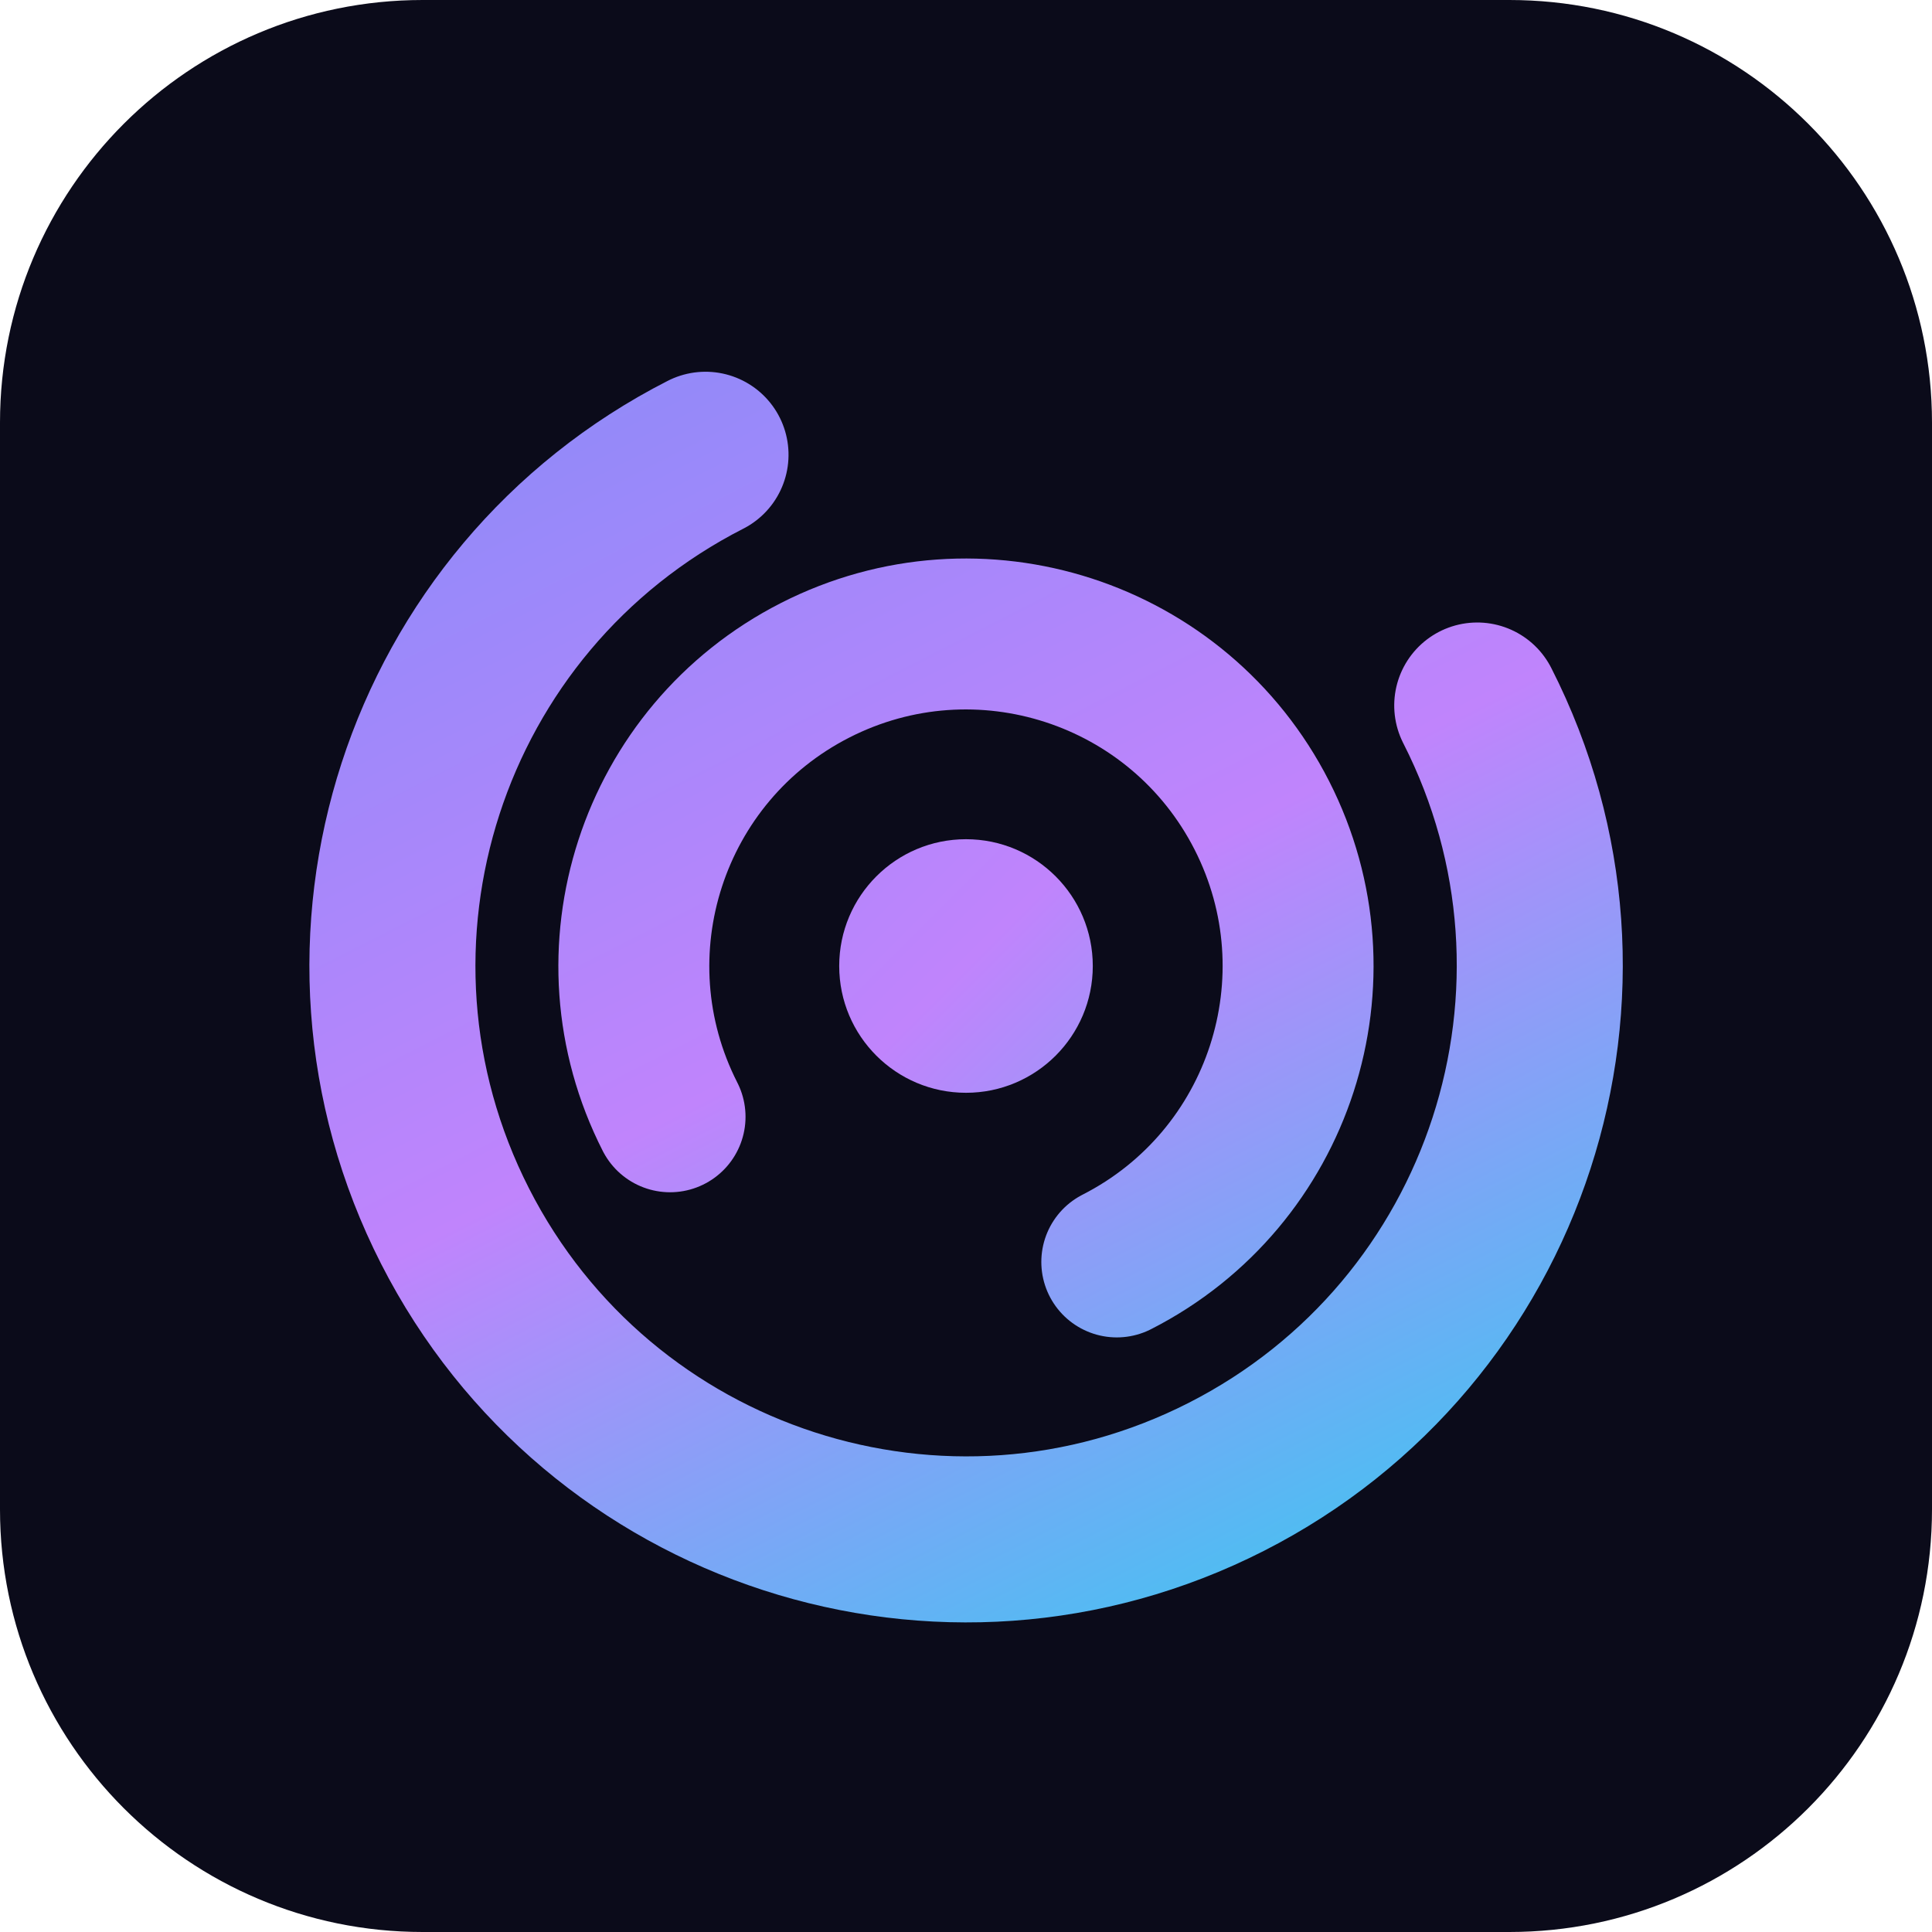
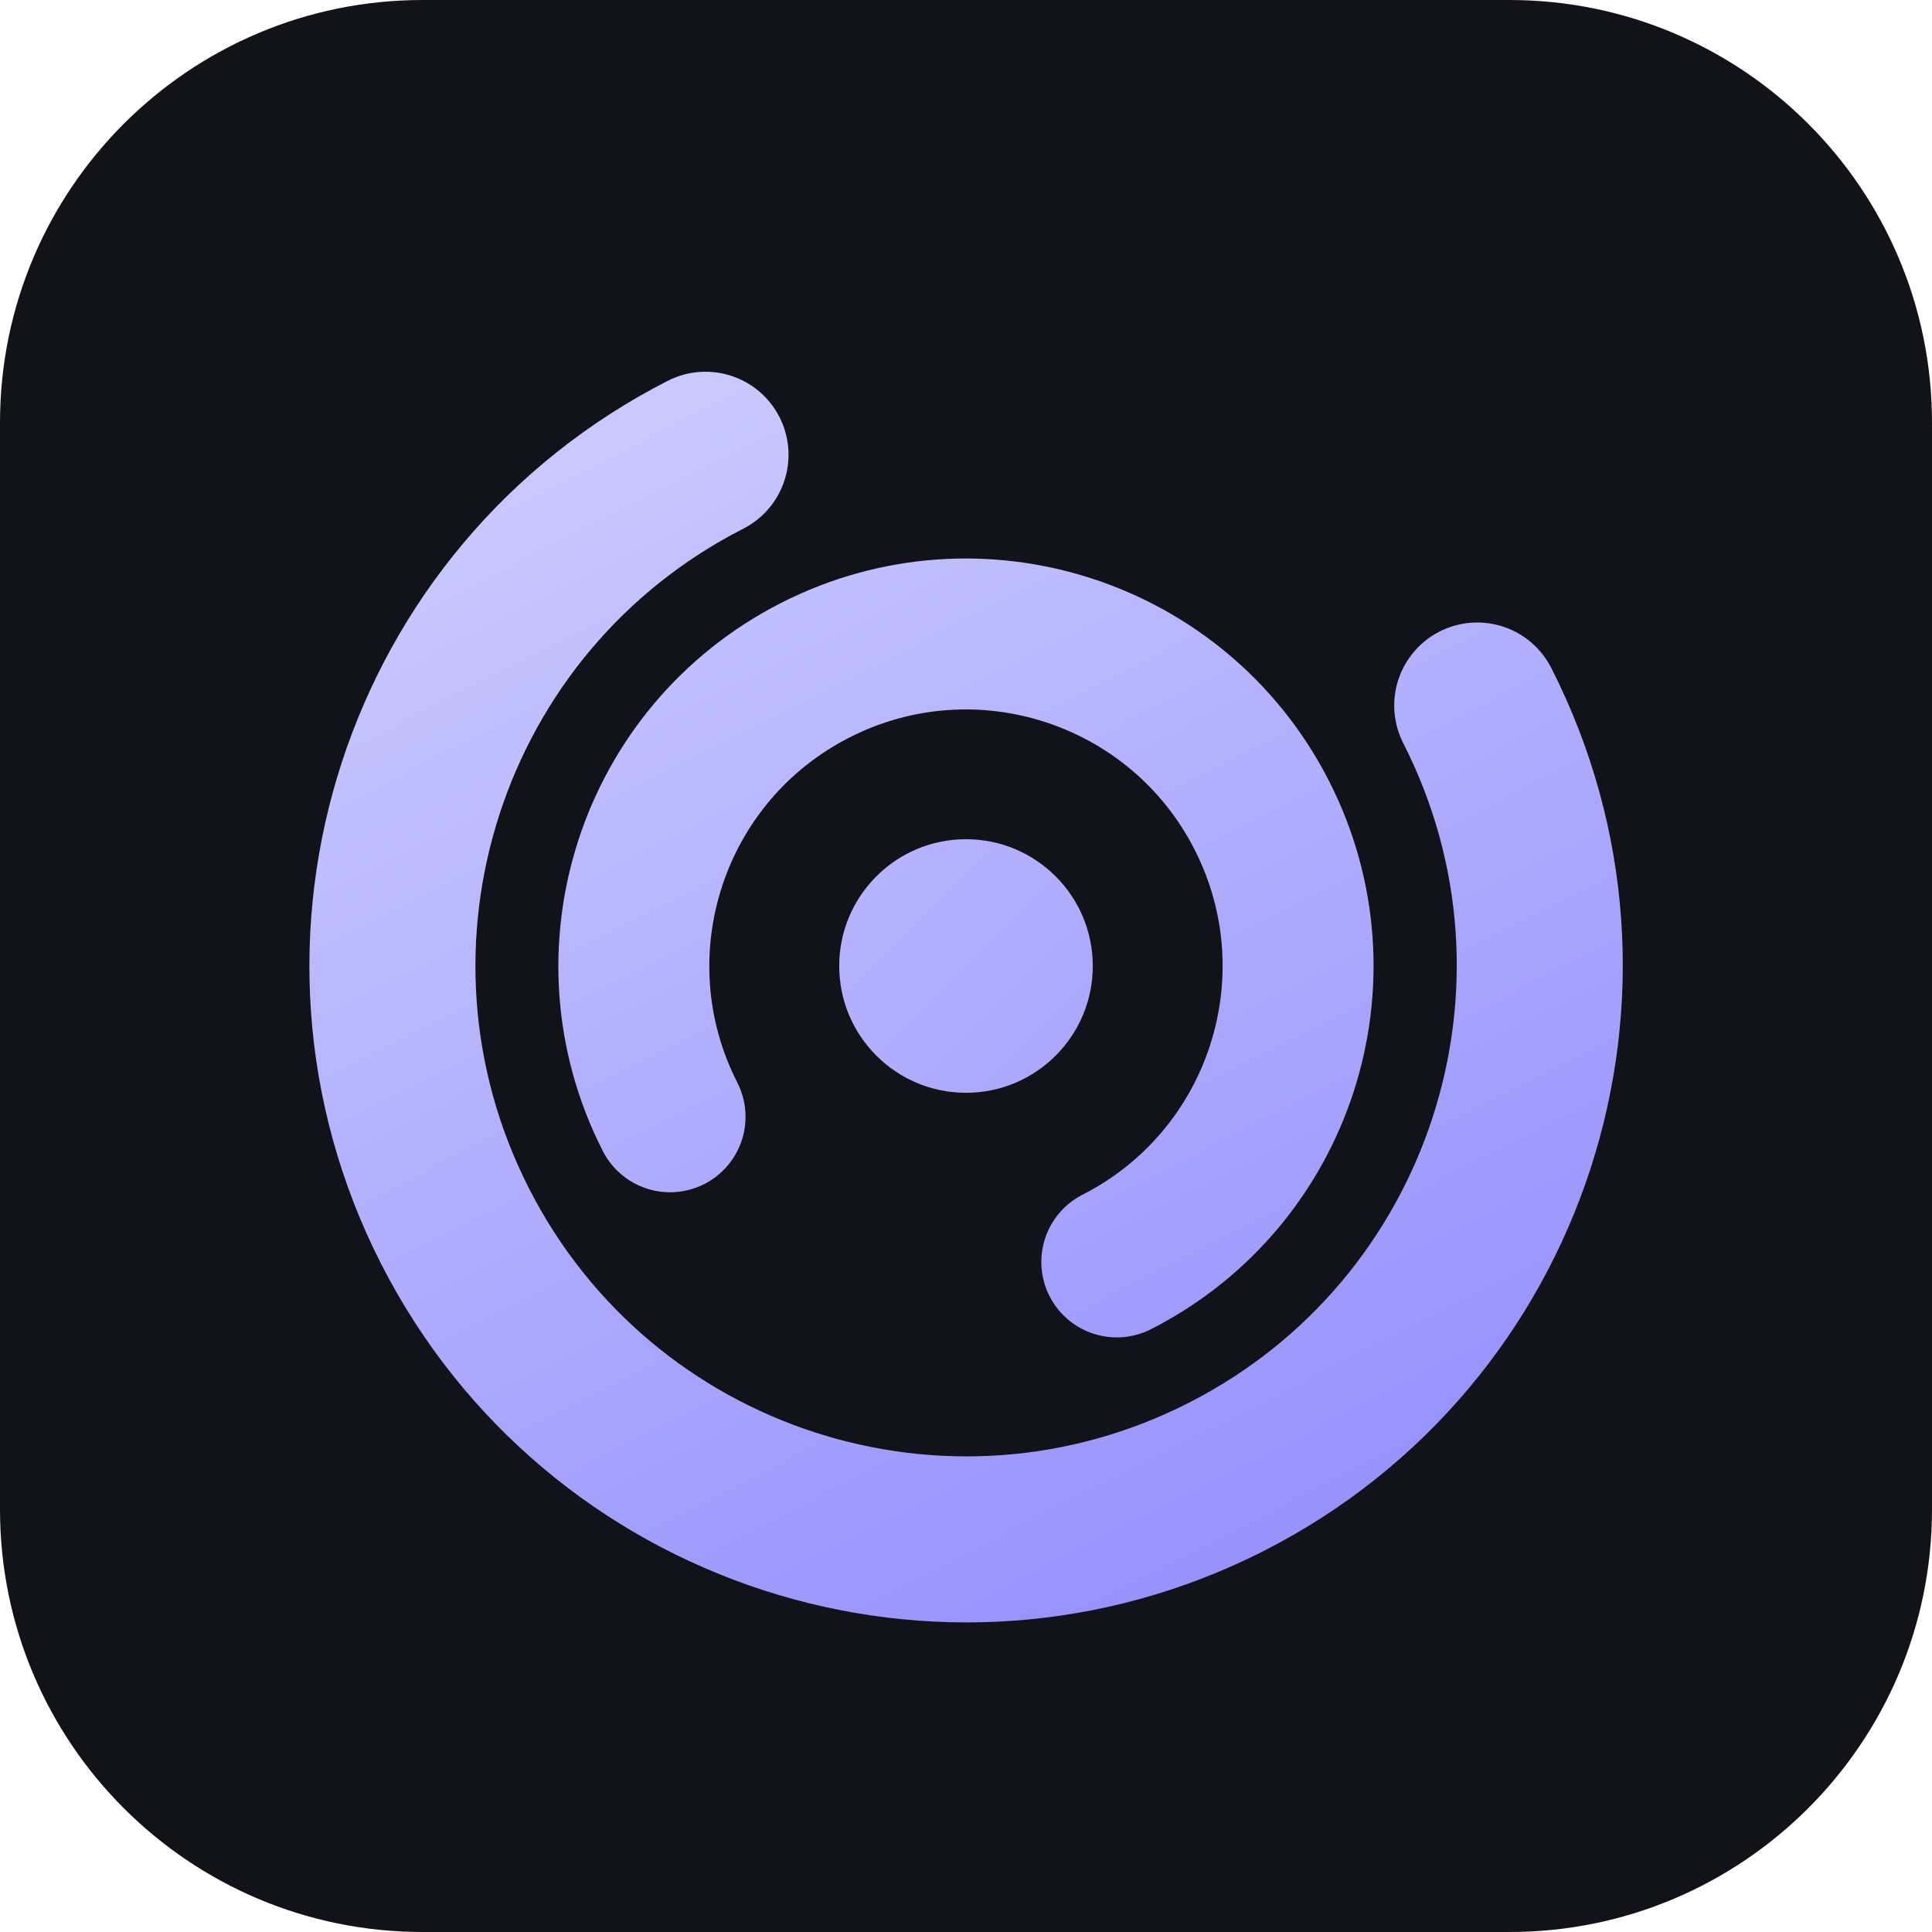
<svg xmlns="http://www.w3.org/2000/svg" viewBox="0 0 64 64">
  <defs>
    <linearGradient id="v" x1="10" y1="10" x2="54" y2="54" gradientUnits="userSpaceOnUse">
-       <stop offset="0" stop-color="#818cf8" />
-       <stop offset="0.5" stop-color="#c084fc" />
-       <stop offset="1" stop-color="#22d3ee" />
+       <stop offset="0" stop-color="#d4d5ff" />
+       <stop offset="1" stop-color="#8c86fc" />
    </linearGradient>
  </defs>
-   <rect width="64" height="64" rx="14" fill="#0b0b1a" />
+   <rect width="64" height="64" rx="14" fill="#121219" />
  <g fill="none" stroke="url(#v)" stroke-linecap="round" transform="rotate(18 32 32)">
    <path d="M45.44 18.56A19 19 0 1 1 18.56 18.56" stroke-width="5.5" />
    <path d="M24.22 39.78A11 11 0 1 1 39.78 39.78" stroke-width="5" />
  </g>
  <circle cx="32" cy="32" r="4.2" fill="url(#v)" />
</svg>
